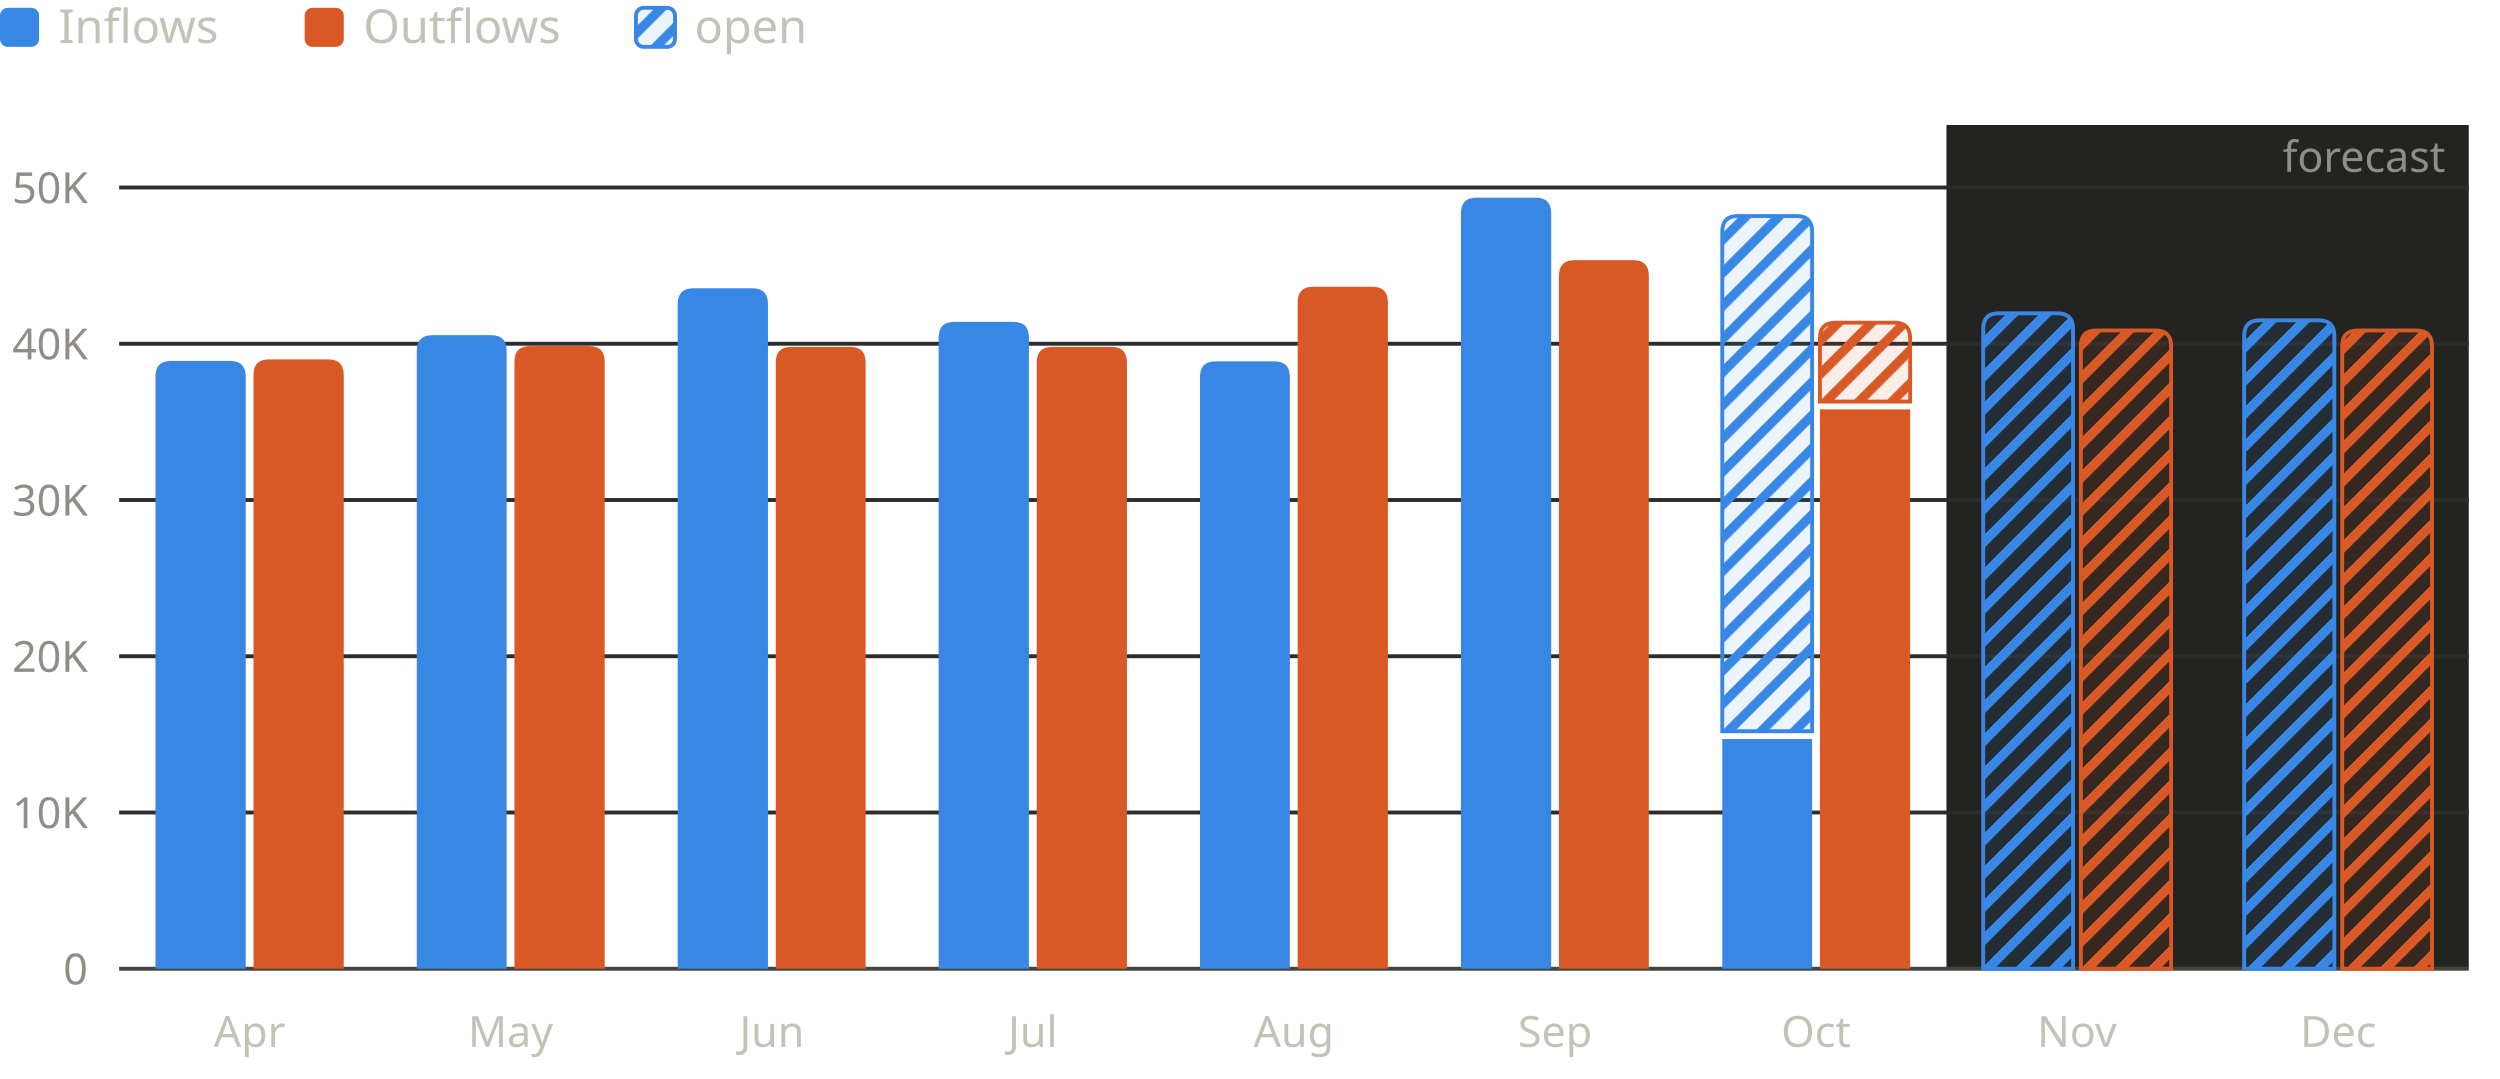
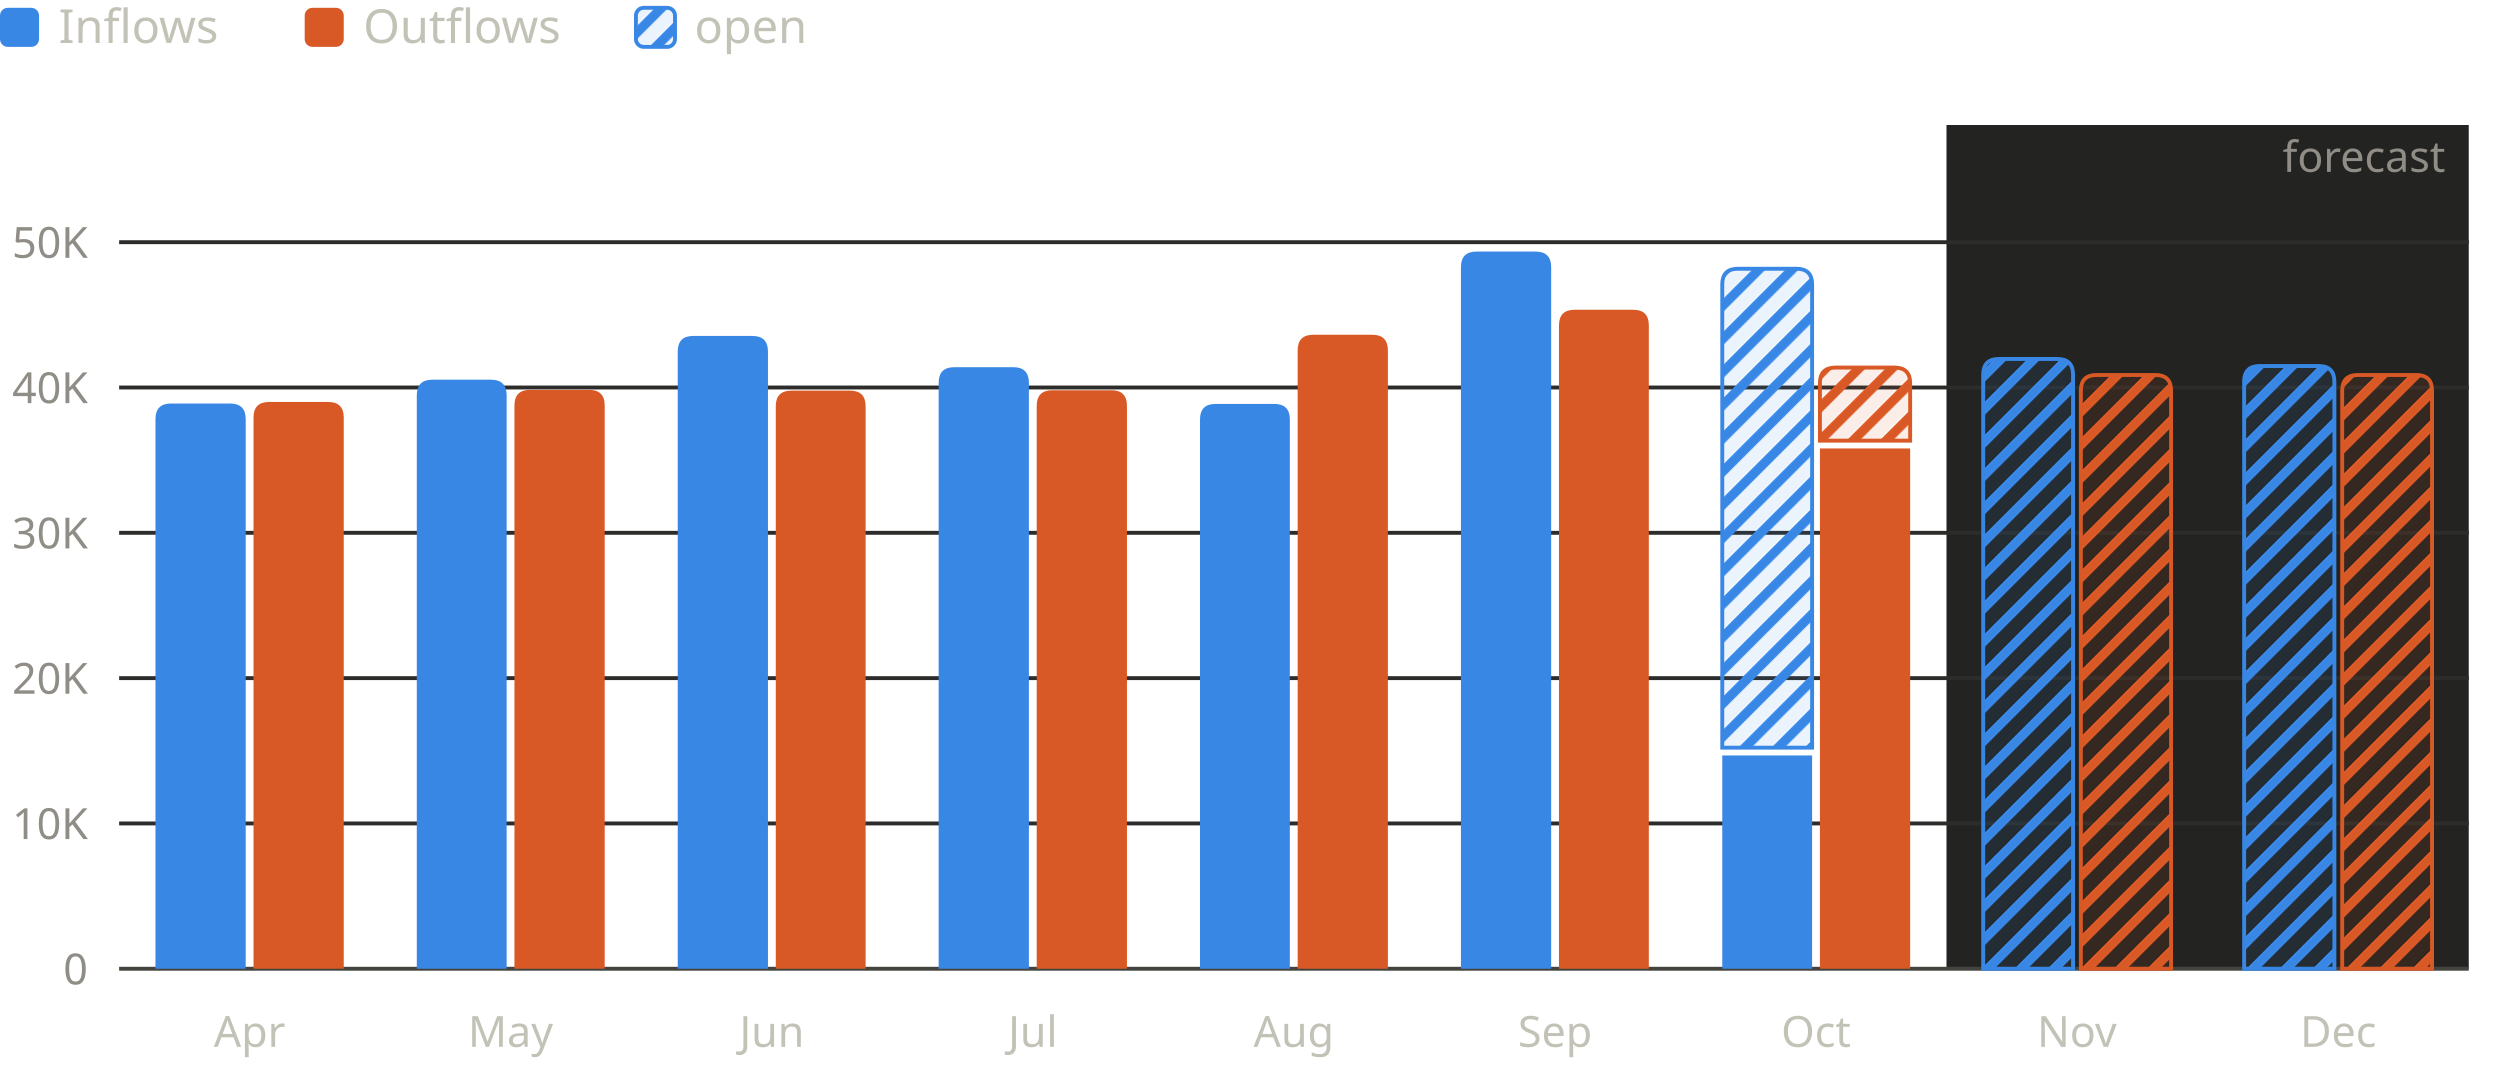
<svg xmlns="http://www.w3.org/2000/svg" class="bareink" viewBox="0 0 640 276" width="640" height="276" role="img" aria-label="Inflows and outflows move together, near $40k a month" font-family="system-ui,sans-serif" font-size="11" fill="#8f8d86" style="overflow:visible;max-width:100%;height:auto">
  <defs>
    <pattern id="bis1" patternUnits="userSpaceOnUse" width="6" height="6" patternTransform="rotate(45)">
      <rect width="6" height="6" fill="#3987e5" fill-opacity="0.1" />
      <rect width="2.4" height="6" fill="#3987e5" />
    </pattern>
    <pattern id="bis2" patternUnits="userSpaceOnUse" width="6" height="6" patternTransform="rotate(45)">
      <rect width="6" height="6" fill="#d95926" fill-opacity="0.1" />
      <rect width="2.4" height="6" fill="#d95926" />
    </pattern>
  </defs>
  <rect x="0" y="2" width="10" height="10" rx="2" fill="#3987e5" />
  <text x="15" y="11" font-size="12" fill="#c3c2b7">Inflows</text>
  <rect x="78" y="2" width="10" height="10" rx="2" fill="#d95926" />
  <text x="93" y="11" font-size="12" fill="#c3c2b7">Outflows</text>
  <rect x="162.8" y="2" width="10" height="10" rx="2" fill="url(#bis1)" stroke="#3987e5" />
  <text x="177.8" y="11" font-size="12" fill="#c3c2b7">open</text>
  <rect x="498.3" y="32" width="133.7" height="216" fill="#232321" />
  <text x="626" y="44" text-anchor="end">forecast</text>
  <line x1="30.5" x2="632" y1="248" y2="248" stroke="#44443f" />
  <text x="22.5" y="252" text-anchor="end">0</text>
-   <line x1="30.5" x2="632" y1="208" y2="208" stroke="#2c2c2a" />
-   <text x="22.5" y="212" text-anchor="end">10K</text>
-   <line x1="30.5" x2="632" y1="168" y2="168" stroke="#2c2c2a" />
-   <text x="22.5" y="172" text-anchor="end">20K</text>
-   <line x1="30.5" x2="632" y1="128" y2="128" stroke="#2c2c2a" />
-   <text x="22.5" y="132" text-anchor="end">30K</text>
-   <line x1="30.5" x2="632" y1="88" y2="88" stroke="#2c2c2a" />
-   <text x="22.5" y="92" text-anchor="end">40K</text>
-   <line x1="30.5" x2="632" y1="48" y2="48" stroke="#2c2c2a" />
-   <text x="22.5" y="52" text-anchor="end">50K</text>
-   <path d="M43.8,92.4H58.9Q62.9,92.4 62.9,96.4V248H39.8V96.4Q39.8,92.4 43.8,92.4Z" fill="#3987e5" />
-   <path d="M68.9,92H84Q88,92 88,96V248H64.9V96Q64.9,92 68.9,92Z" fill="#d95926" />
+   <line x1="30.5" x2="632" y1="210.8" y2="210.8" stroke="#2c2c2a" />
+   <text x="22.5" y="214.8" text-anchor="end">10K</text>
+   <line x1="30.5" x2="632" y1="173.6" y2="173.6" stroke="#2c2c2a" />
+   <text x="22.5" y="177.6" text-anchor="end">20K</text>
+   <line x1="30.5" x2="632" y1="136.4" y2="136.4" stroke="#2c2c2a" />
+   <text x="22.5" y="140.4" text-anchor="end">30K</text>
+   <line x1="30.5" x2="632" y1="99.2" y2="99.2" stroke="#2c2c2a" />
+   <text x="22.5" y="103.2" text-anchor="end">40K</text>
+   <line x1="30.5" x2="632" y1="62" y2="62" stroke="#2c2c2a" />
+   <text x="22.5" y="66" text-anchor="end">50K</text>
+   <path d="M43.8,103.3H58.9Q62.9,103.3 62.9,107.3V248H39.8V107.3Q39.8,103.3 43.8,103.3Z" fill="#3987e5" />
+   <path d="M68.9,102.9H84Q88,102.9 88,106.9V248H64.9V106.9Q64.9,102.9 68.9,102.9Z" fill="#d95926" />
  <text x="63.9" y="268" text-anchor="middle" fill="#c3c2b7">Apr</text>
-   <rect x="30.5" y="48" width="66.8" height="200" fill="transparent" tabindex="0" data-i="0" />
-   <path d="M110.7,85.8H125.7Q129.7,85.8 129.7,89.8V248H106.7V89.8Q106.7,85.8 110.7,85.8Z" fill="#3987e5" />
-   <path d="M135.7,88.6H150.8Q154.8,88.6 154.8,92.6V248H131.7V92.6Q131.7,88.6 135.7,88.6Z" fill="#d95926" />
+   <rect x="30.5" y="62" width="66.8" height="186" fill="transparent" tabindex="0" data-i="0" />
+   <path d="M110.7,97.2H125.7Q129.7,97.2 129.7,101.2V248H106.7V101.2Q106.7,97.2 110.7,97.2Z" fill="#3987e5" />
+   <path d="M135.7,99.8H150.8Q154.8,99.8 154.8,103.8V248H131.7V103.8Q131.7,99.8 135.7,99.8Z" fill="#d95926" />
  <text x="130.7" y="268" text-anchor="middle" fill="#c3c2b7">May</text>
-   <rect x="97.3" y="48" width="66.8" height="200" fill="transparent" tabindex="0" data-i="1" />
-   <path d="M177.5,73.8H192.6Q196.6,73.8 196.6,77.8V248H173.5V77.8Q173.5,73.8 177.5,73.8Z" fill="#3987e5" />
-   <path d="M202.6,88.8H217.6Q221.6,88.8 221.6,92.8V248H198.6V92.8Q198.6,88.8 202.6,88.8Z" fill="#d95926" />
+   <rect x="97.3" y="62" width="66.8" height="186" fill="transparent" tabindex="0" data-i="1" />
+   <path d="M177.5,86H192.6Q196.6,86 196.6,90V248H173.5V90Q173.5,86 177.5,86Z" fill="#3987e5" />
+   <path d="M202.6,100H217.6Q221.6,100 221.6,104V248H198.6V104Q198.6,100 202.6,100Z" fill="#d95926" />
  <text x="197.6" y="268" text-anchor="middle" fill="#c3c2b7">Jun</text>
-   <rect x="164.2" y="48" width="66.8" height="200" fill="transparent" tabindex="0" data-i="2" />
-   <path d="M244.3,82.4H259.4Q263.4,82.4 263.4,86.4V248H240.3V86.4Q240.3,82.4 244.3,82.4Z" fill="#3987e5" />
-   <path d="M269.4,88.8H284.5Q288.5,88.8 288.5,92.8V248H265.4V92.8Q265.4,88.8 269.4,88.8Z" fill="#d95926" />
+   <rect x="164.2" y="62" width="66.8" height="186" fill="transparent" tabindex="0" data-i="2" />
+   <path d="M244.3,94H259.4Q263.4,94 263.4,98V248H240.3V98Q240.3,94 244.3,94Z" fill="#3987e5" />
+   <path d="M269.4,99.9H284.5Q288.5,99.9 288.5,103.9V248H265.4V103.9Q265.4,99.9 269.4,99.9Z" fill="#d95926" />
  <text x="264.4" y="268" text-anchor="middle" fill="#c3c2b7">Jul</text>
-   <rect x="231" y="48" width="66.8" height="200" fill="transparent" tabindex="0" data-i="3" />
-   <path d="M311.2,92.5H326.2Q330.2,92.5 330.2,96.5V248H307.2V96.5Q307.2,92.5 311.2,92.5Z" fill="#3987e5" />
-   <path d="M336.2,73.4H351.3Q355.3,73.4 355.3,77.4V248H332.2V77.4Q332.2,73.4 336.2,73.4Z" fill="#d95926" />
+   <rect x="231" y="62" width="66.8" height="186" fill="transparent" tabindex="0" data-i="3" />
+   <path d="M311.2,103.4H326.2Q330.2,103.4 330.2,107.4V248H307.2V107.4Q307.2,103.4 311.2,103.4Z" fill="#3987e5" />
+   <path d="M336.2,85.7H351.3Q355.3,85.7 355.3,89.7V248H332.2V89.7Q332.2,85.7 336.2,85.7Z" fill="#d95926" />
  <text x="331.2" y="268" text-anchor="middle" fill="#c3c2b7">Aug</text>
-   <rect x="297.8" y="48" width="66.8" height="200" fill="transparent" tabindex="0" data-i="4" />
-   <path d="M378,50.6H393.1Q397.1,50.6 397.1,54.6V248H374V54.6Q374,50.6 378,50.6Z" fill="#3987e5" />
-   <path d="M403.1,66.6H418.1Q422.1,66.6 422.1,70.6V248H399.1V70.6Q399.1,66.6 403.1,66.6Z" fill="#d95926" />
+   <rect x="297.8" y="62" width="66.8" height="186" fill="transparent" tabindex="0" data-i="4" />
+   <path d="M378,64.4H393.1Q397.1,64.4 397.1,68.4V248H374V68.4Q374,64.4 378,64.4Z" fill="#3987e5" />
+   <path d="M403.1,79.3H418.1Q422.1,79.3 422.1,83.3V248H399.1V83.3Q399.1,79.3 403.1,79.3Z" fill="#d95926" />
  <text x="398.1" y="268" text-anchor="middle" fill="#c3c2b7">Sep</text>
-   <rect x="364.7" y="48" width="66.8" height="200" fill="transparent" tabindex="0" data-i="5" />
-   <path d="M440.9,189.2H463.9V248H440.9V189.2Z" fill="#3987e5" />
-   <path d="M444.9,55.3H459.9Q463.9,55.3 463.9,59.3V187.2H440.9V59.3Q440.9,55.3 444.9,55.3Z" fill="url(#bis1)" stroke="#3987e5" />
-   <path d="M465.9,104.8H489V248H465.9V104.8Z" fill="#d95926" />
-   <path d="M469.9,82.6H485Q489,82.6 489,86.6V102.8H465.9V86.6Q465.9,82.6 469.9,82.6Z" fill="url(#bis2)" stroke="#d95926" />
+   <rect x="364.7" y="62" width="66.8" height="186" fill="transparent" tabindex="0" data-i="5" />
+   <path d="M440.9,193.4H463.9V248H440.9V193.4Z" fill="#3987e5" />
+   <path d="M444.9,68.8H459.9Q463.9,68.8 463.9,72.8V191.4H440.9V72.8Q440.9,68.8 444.9,68.8Z" fill="url(#bis1)" stroke="#3987e5" />
+   <path d="M465.9,114.8H489V248H465.9V114.8Z" fill="#d95926" />
+   <path d="M469.9,94.1H485Q489,94.1 489,98.1V112.8H465.9V98.1Q465.9,94.1 469.9,94.1Z" fill="url(#bis2)" stroke="#d95926" />
  <text x="464.9" y="268" text-anchor="middle" fill="#c3c2b7">Oct</text>
-   <rect x="431.5" y="48" width="66.8" height="200" fill="transparent" tabindex="0" data-i="6" />
-   <path d="M511.7,80.2H526.7Q530.7,80.2 530.7,84.2V248H507.7V84.2Q507.7,80.2 511.7,80.2Z" fill="url(#bis1)" stroke="#3987e5" />
-   <path d="M536.7,84.6H551.8Q555.8,84.6 555.8,88.6V248H532.7V88.6Q532.7,84.6 536.7,84.6Z" fill="url(#bis2)" stroke="#d95926" />
+   <rect x="431.5" y="62" width="66.8" height="186" fill="transparent" tabindex="0" data-i="6" />
+   <path d="M511.7,91.9H526.7Q530.7,91.9 530.7,95.9V248H507.7V95.9Q507.7,91.9 511.7,91.9Z" fill="url(#bis1)" stroke="#3987e5" />
+   <path d="M536.7,96H551.8Q555.8,96 555.8,100V248H532.7V100Q532.7,96 536.7,96Z" fill="url(#bis2)" stroke="#d95926" />
  <text x="531.7" y="268" text-anchor="middle" fill="#c3c2b7">Nov</text>
-   <rect x="498.3" y="48" width="66.8" height="200" fill="transparent" tabindex="0" data-i="7" />
-   <path d="M578.5,82H593.6Q597.6,82 597.6,86V248H574.5V86Q574.5,82 578.5,82Z" fill="url(#bis1)" stroke="#3987e5" />
-   <path d="M603.6,84.6H618.6Q622.6,84.6 622.6,88.6V248H599.6V88.6Q599.6,84.6 603.6,84.6Z" fill="url(#bis2)" stroke="#d95926" />
+   <rect x="498.3" y="62" width="66.8" height="186" fill="transparent" tabindex="0" data-i="7" />
+   <path d="M578.5,93.7H593.6Q597.6,93.7 597.6,97.7V248H574.5V97.7Q574.5,93.7 578.5,93.7Z" fill="url(#bis1)" stroke="#3987e5" />
+   <path d="M603.6,96H618.6Q622.6,96 622.6,100V248H599.6V100Q599.6,96 603.6,96Z" fill="url(#bis2)" stroke="#d95926" />
  <text x="598.6" y="268" text-anchor="middle" fill="#c3c2b7">Dec</text>
-   <rect x="565.2" y="48" width="66.8" height="200" fill="transparent" tabindex="0" data-i="8" />
+   <rect x="565.2" y="62" width="66.8" height="186" fill="transparent" tabindex="0" data-i="8" />
</svg>
